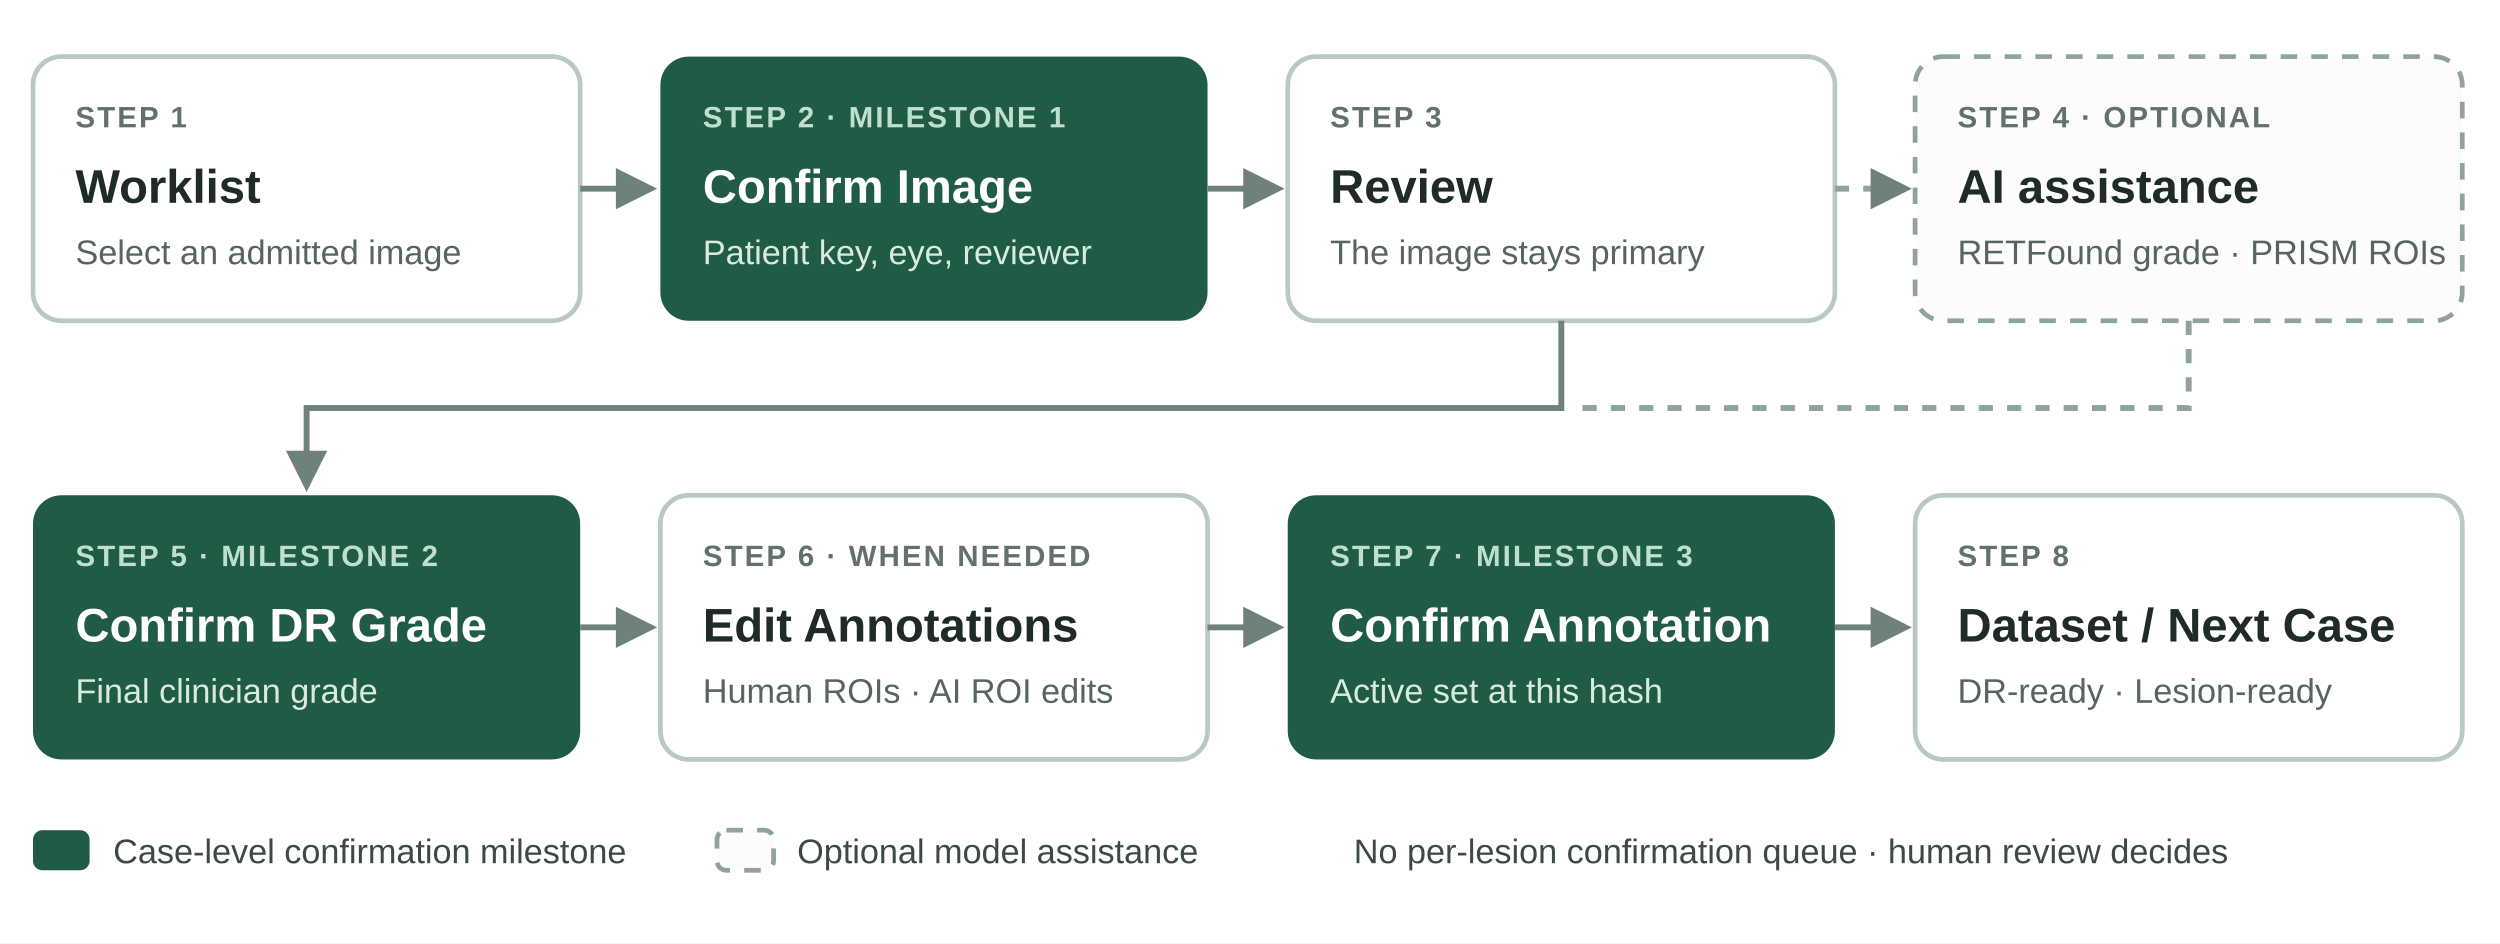
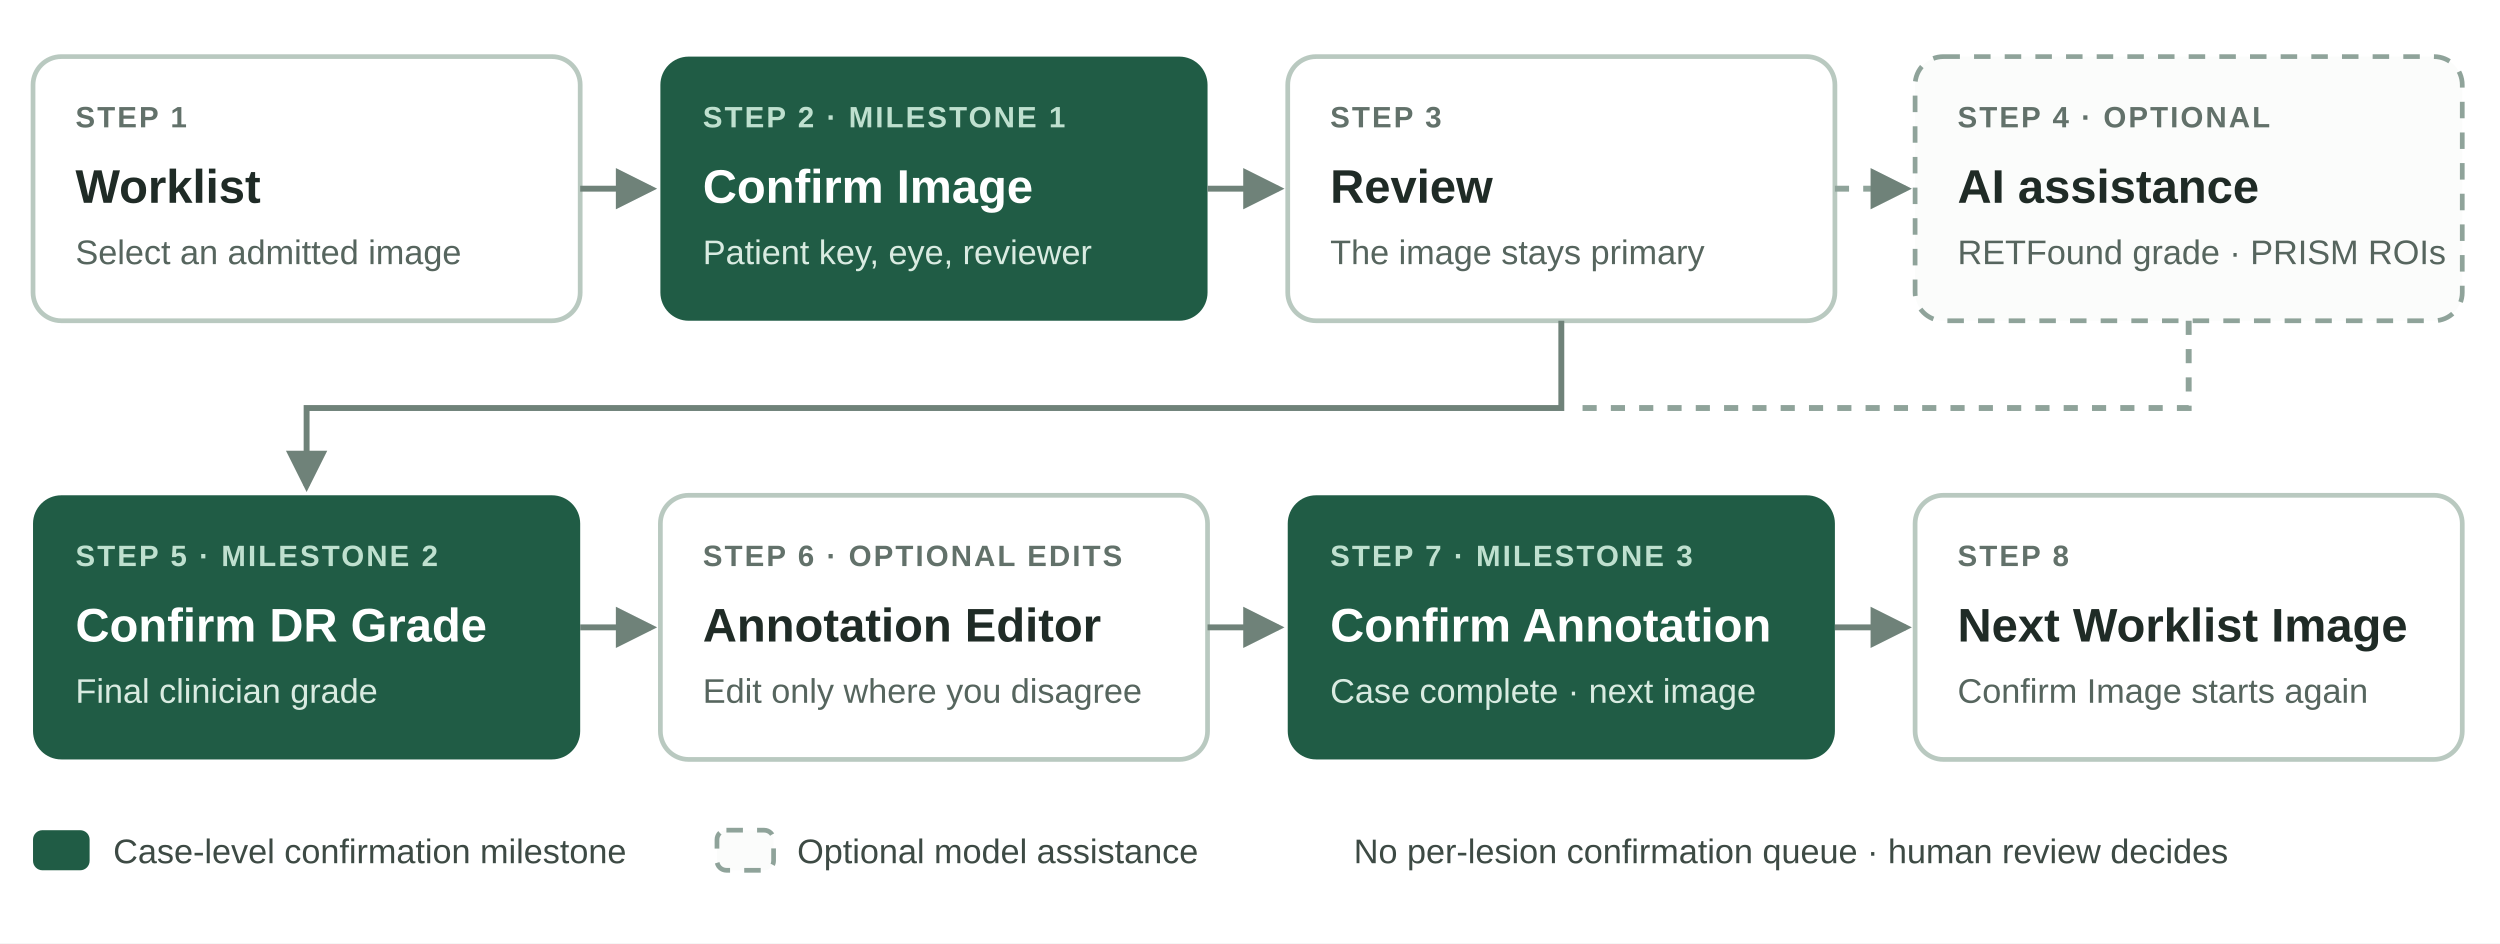
<svg xmlns="http://www.w3.org/2000/svg" width="1060" height="400" viewBox="0 0 1060 400" role="img" aria-labelledby="title desc">
  <defs>
    <marker id="arrow" viewBox="0 0 10 10" refX="8.5" refY="5" markerWidth="7" markerHeight="7" orient="auto-start-reverse">
      <path d="M0,0 L10,5 L0,10 z" fill="#6f8279" />
    </marker>
  </defs>
  <style>
    text { font-family: "Liberation Sans", Arial, Helvetica, sans-serif; }
    .step { fill: #ffffff; stroke: #b9c9c0; stroke-width: 2; }
    .optional { fill: #fbfcfb; stroke: #8fa39a; stroke-width: 2; stroke-dasharray: 7 6; }
    .milestone { fill: #205c45; }
    .k { fill: #62716a; font-size: 12.5px; font-weight: 700; letter-spacing: .07em; }
    .k-m { fill: #bfe0cf; font-size: 12.5px; font-weight: 700; letter-spacing: .07em; }
    .t { fill: #1f2b26; font-size: 20px; font-weight: 700; }
    .t-m { fill: #ffffff; font-size: 20px; font-weight: 700; }
    .s { fill: #56655e; font-size: 14.5px; }
    .s-m { fill: #d9ebe1; font-size: 14.5px; }
    .line { stroke: #6f8279; stroke-width: 2.5; fill: none; }
    .dash { stroke: #8fa39a; stroke-width: 2.5; fill: none; stroke-dasharray: 6 6; }
    .legend { fill: #3d4a44; font-size: 14.5px; }
  </style>
  <rect width="1060" height="400" fill="#ffffff" />
  <g transform="translate(14,24)">
    <rect class="step" width="232" height="112" rx="12" />
    <text class="k" x="18" y="30">STEP 1</text>
    <text class="t" x="18" y="62">Worklist</text>
    <text class="s" x="18" y="88">Select an admitted image</text>
  </g>
  <g transform="translate(280,24)">
    <rect class="milestone" width="232" height="112" rx="12" />
    <text class="k-m" x="18" y="30">STEP 2 · MILESTONE 1</text>
    <text class="t-m" x="18" y="62">Confirm Image</text>
    <text class="s-m" x="18" y="88">Patient key, eye, reviewer</text>
  </g>
  <g transform="translate(546,24)">
    <rect class="step" width="232" height="112" rx="12" />
    <text class="k" x="18" y="30">STEP 3</text>
    <text class="t" x="18" y="62">Review</text>
    <text class="s" x="18" y="88">The image stays primary</text>
  </g>
  <g transform="translate(812,24)">
    <rect class="optional" width="232" height="112" rx="12" />
    <text class="k" x="18" y="30">STEP 4 · OPTIONAL</text>
    <text class="t" x="18" y="62">AI assistance</text>
    <text class="s" x="18" y="88">RETFound grade · PRISM ROIs</text>
  </g>
  <g transform="translate(14,210)">
    <rect class="milestone" width="232" height="112" rx="12" />
    <text class="k-m" x="18" y="30">STEP 5 · MILESTONE 2</text>
    <text class="t-m" x="18" y="62">Confirm DR Grade</text>
    <text class="s-m" x="18" y="88">Final clinician grade</text>
  </g>
  <g transform="translate(280,210)">
    <rect class="step" width="232" height="112" rx="12" />
-     <text class="k" x="18" y="30">STEP 6 · WHEN NEEDED</text>
-     <text class="t" x="18" y="62">Edit Annotations</text>
-     <text class="s" x="18" y="88">Human ROIs · AI ROI edits</text>
+     <text class="k" x="18" y="30">STEP 6 · OPTIONAL EDITS</text>
+     <text class="t" x="18" y="62">Annotation Editor</text>
+     <text class="s" x="18" y="88">Edit only where you disagree</text>
  </g>
  <g transform="translate(546,210)">
    <rect class="milestone" width="232" height="112" rx="12" />
    <text class="k-m" x="18" y="30">STEP 7 · MILESTONE 3</text>
    <text class="t-m" x="18" y="62">Confirm Annotation</text>
-     <text class="s-m" x="18" y="88">Active set at this hash</text>
+     <text class="s-m" x="18" y="88">Case complete · next image</text>
  </g>
  <g transform="translate(812,210)">
    <rect class="step" width="232" height="112" rx="12" />
    <text class="k" x="18" y="30">STEP 8</text>
-     <text class="t" x="18" y="62">Dataset / Next Case</text>
-     <text class="s" x="18" y="88">DR-ready · Lesion-ready</text>
+     <text class="t" x="18" y="62">Next Worklist Image</text>
+     <text class="s" x="18" y="88">Confirm Image starts again</text>
  </g>
  <line class="line" x1="246" y1="80.0" x2="276" y2="80.0" marker-end="url(#arrow)" />
  <line class="line" x1="512" y1="80.0" x2="542" y2="80.0" marker-end="url(#arrow)" />
  <line class="dash" x1="778" y1="80.0" x2="808" y2="80.0" marker-end="url(#arrow)" />
  <line class="line" x1="246" y1="266.0" x2="276" y2="266.0" marker-end="url(#arrow)" />
  <line class="line" x1="512" y1="266.0" x2="542" y2="266.0" marker-end="url(#arrow)" />
  <line class="line" x1="778" y1="266.0" x2="808" y2="266.0" marker-end="url(#arrow)" />
  <path class="line" d="M662.0,136 L662.0,173.0 L130.0,173.0 L130.0,206" marker-end="url(#arrow)" />
  <path class="dash" d="M928.0,136 L928.0,173.0 L668.0,173.0" />
  <g transform="translate(14,352)">
    <rect class="milestone" width="24" height="17" rx="4" />
    <text class="legend" x="34" y="14">Case-level confirmation milestone</text>
    <rect class="optional" x="290" width="24" height="17" rx="4" />
    <text class="legend" x="324" y="14">Optional model assistance</text>
    <text class="legend" x="560" y="14">No per-lesion confirmation queue · human review decides</text>
  </g>
</svg>
